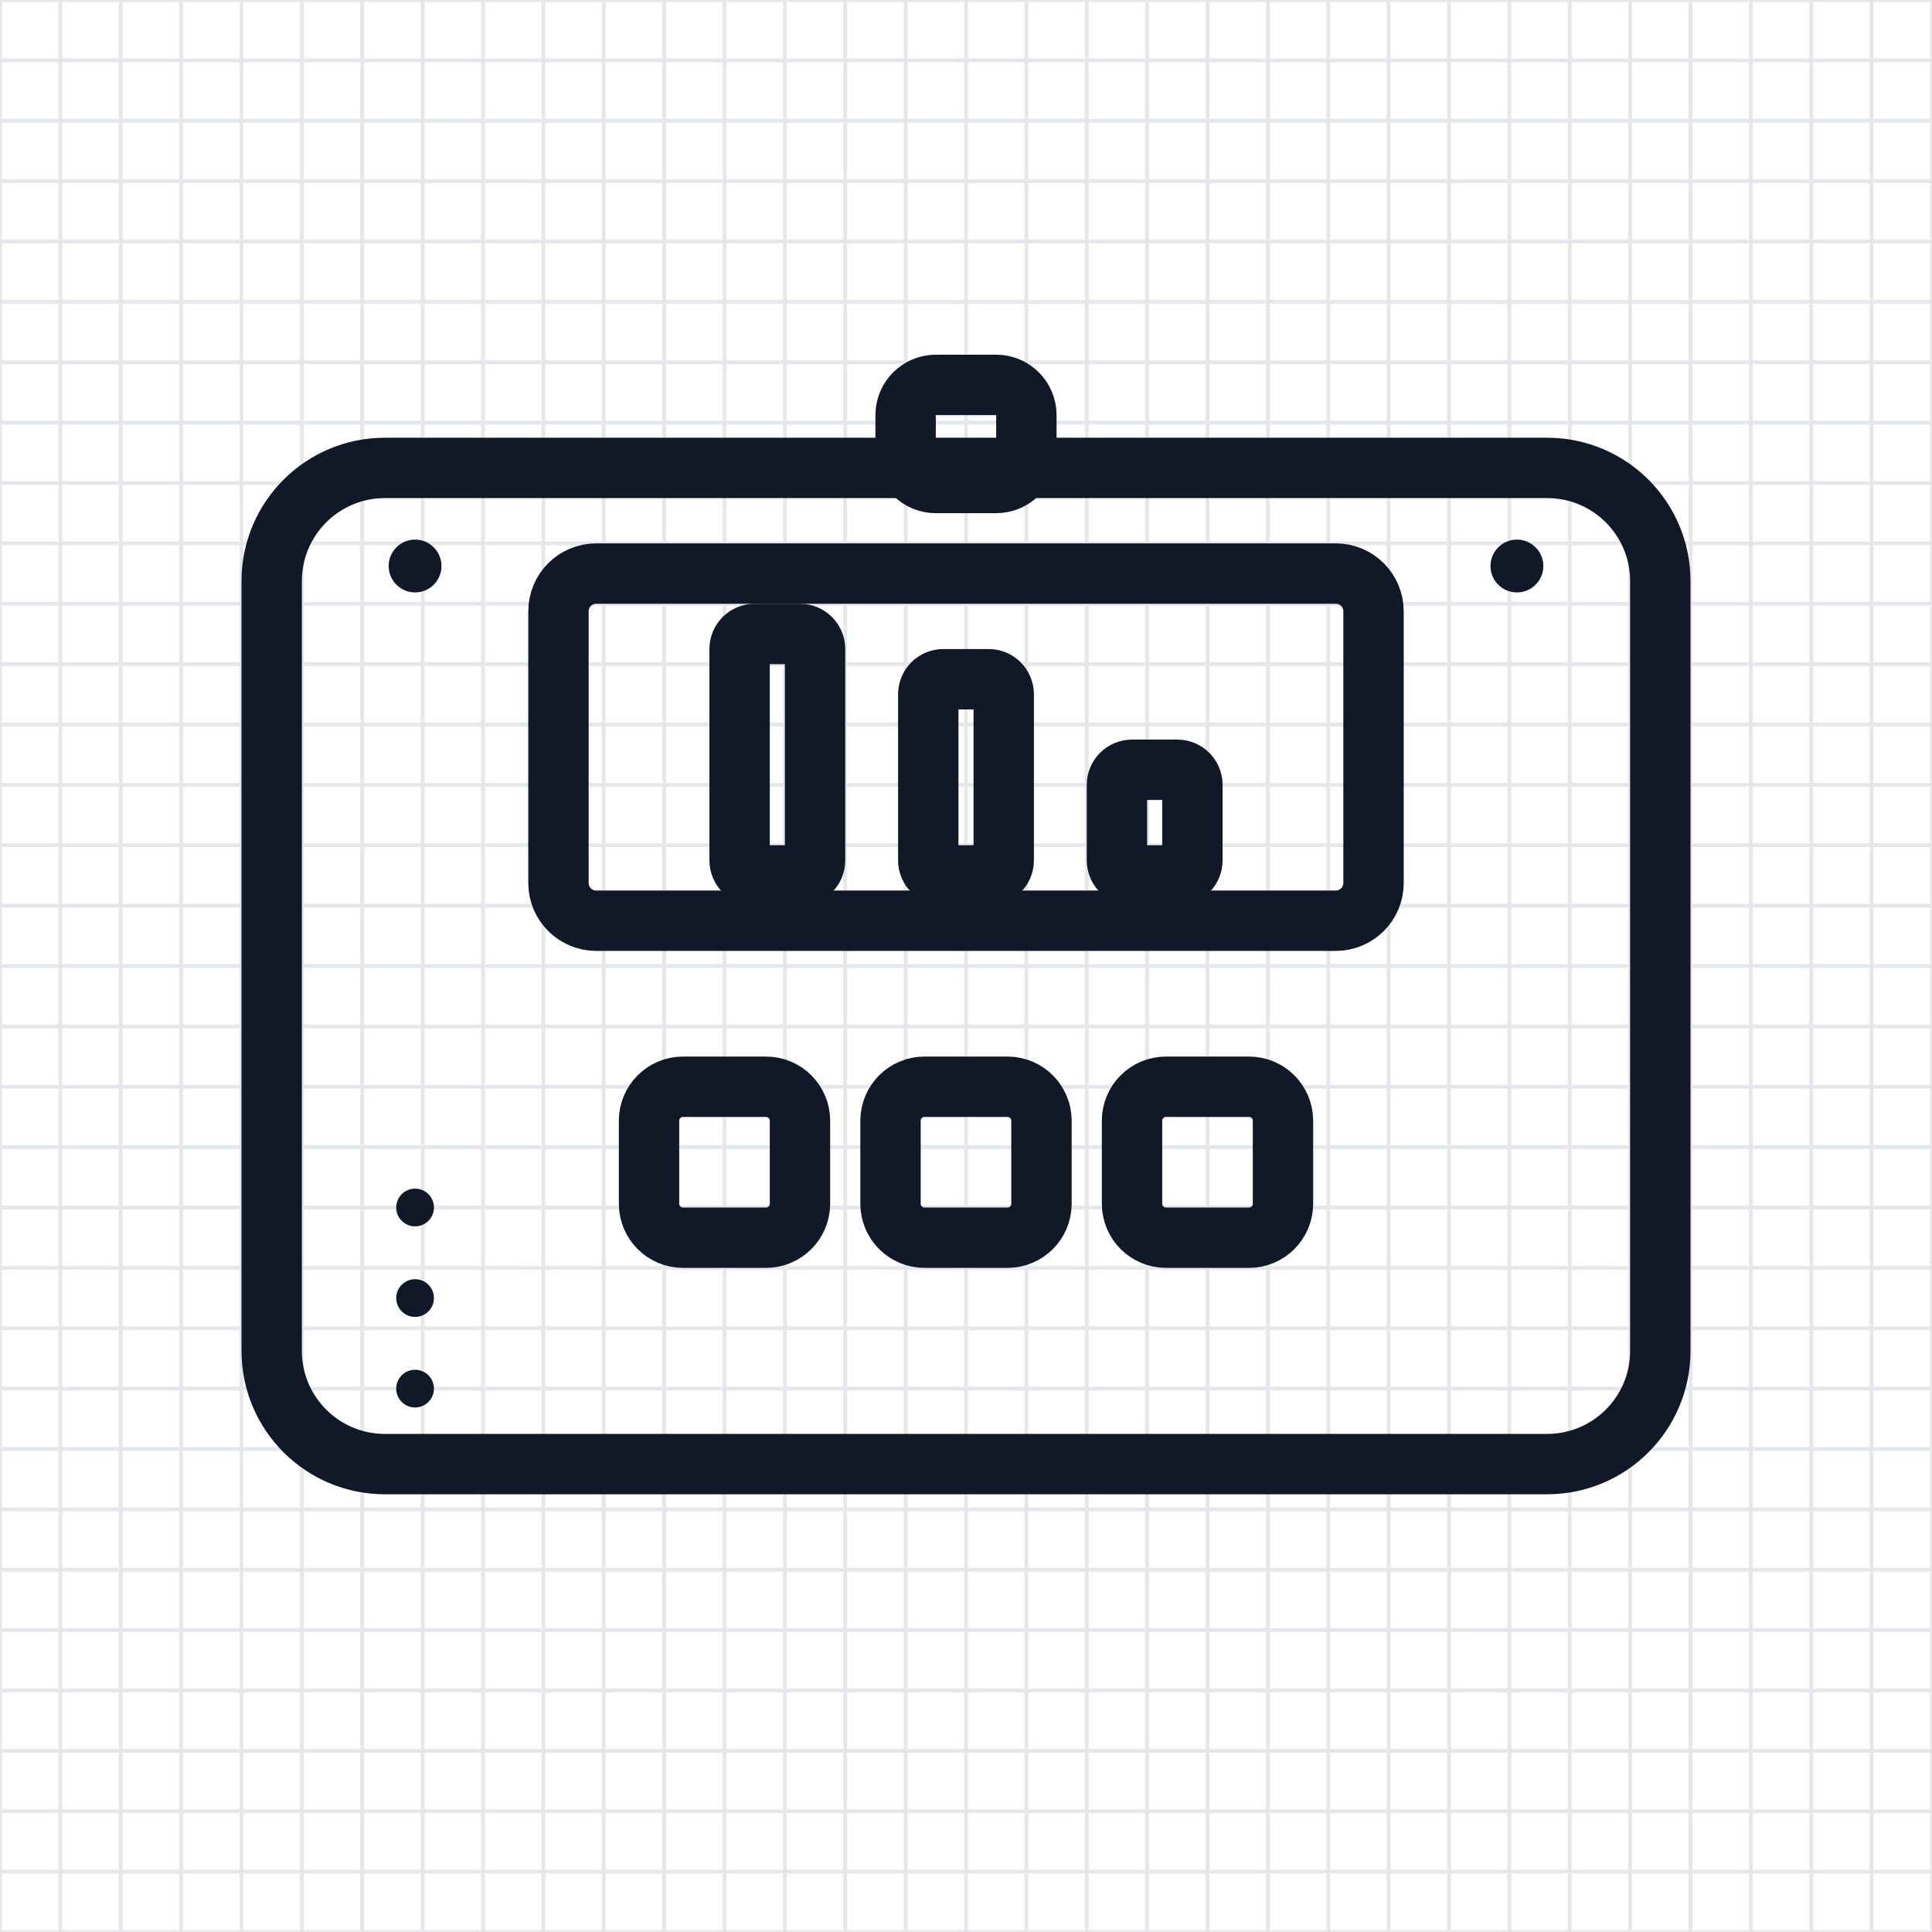
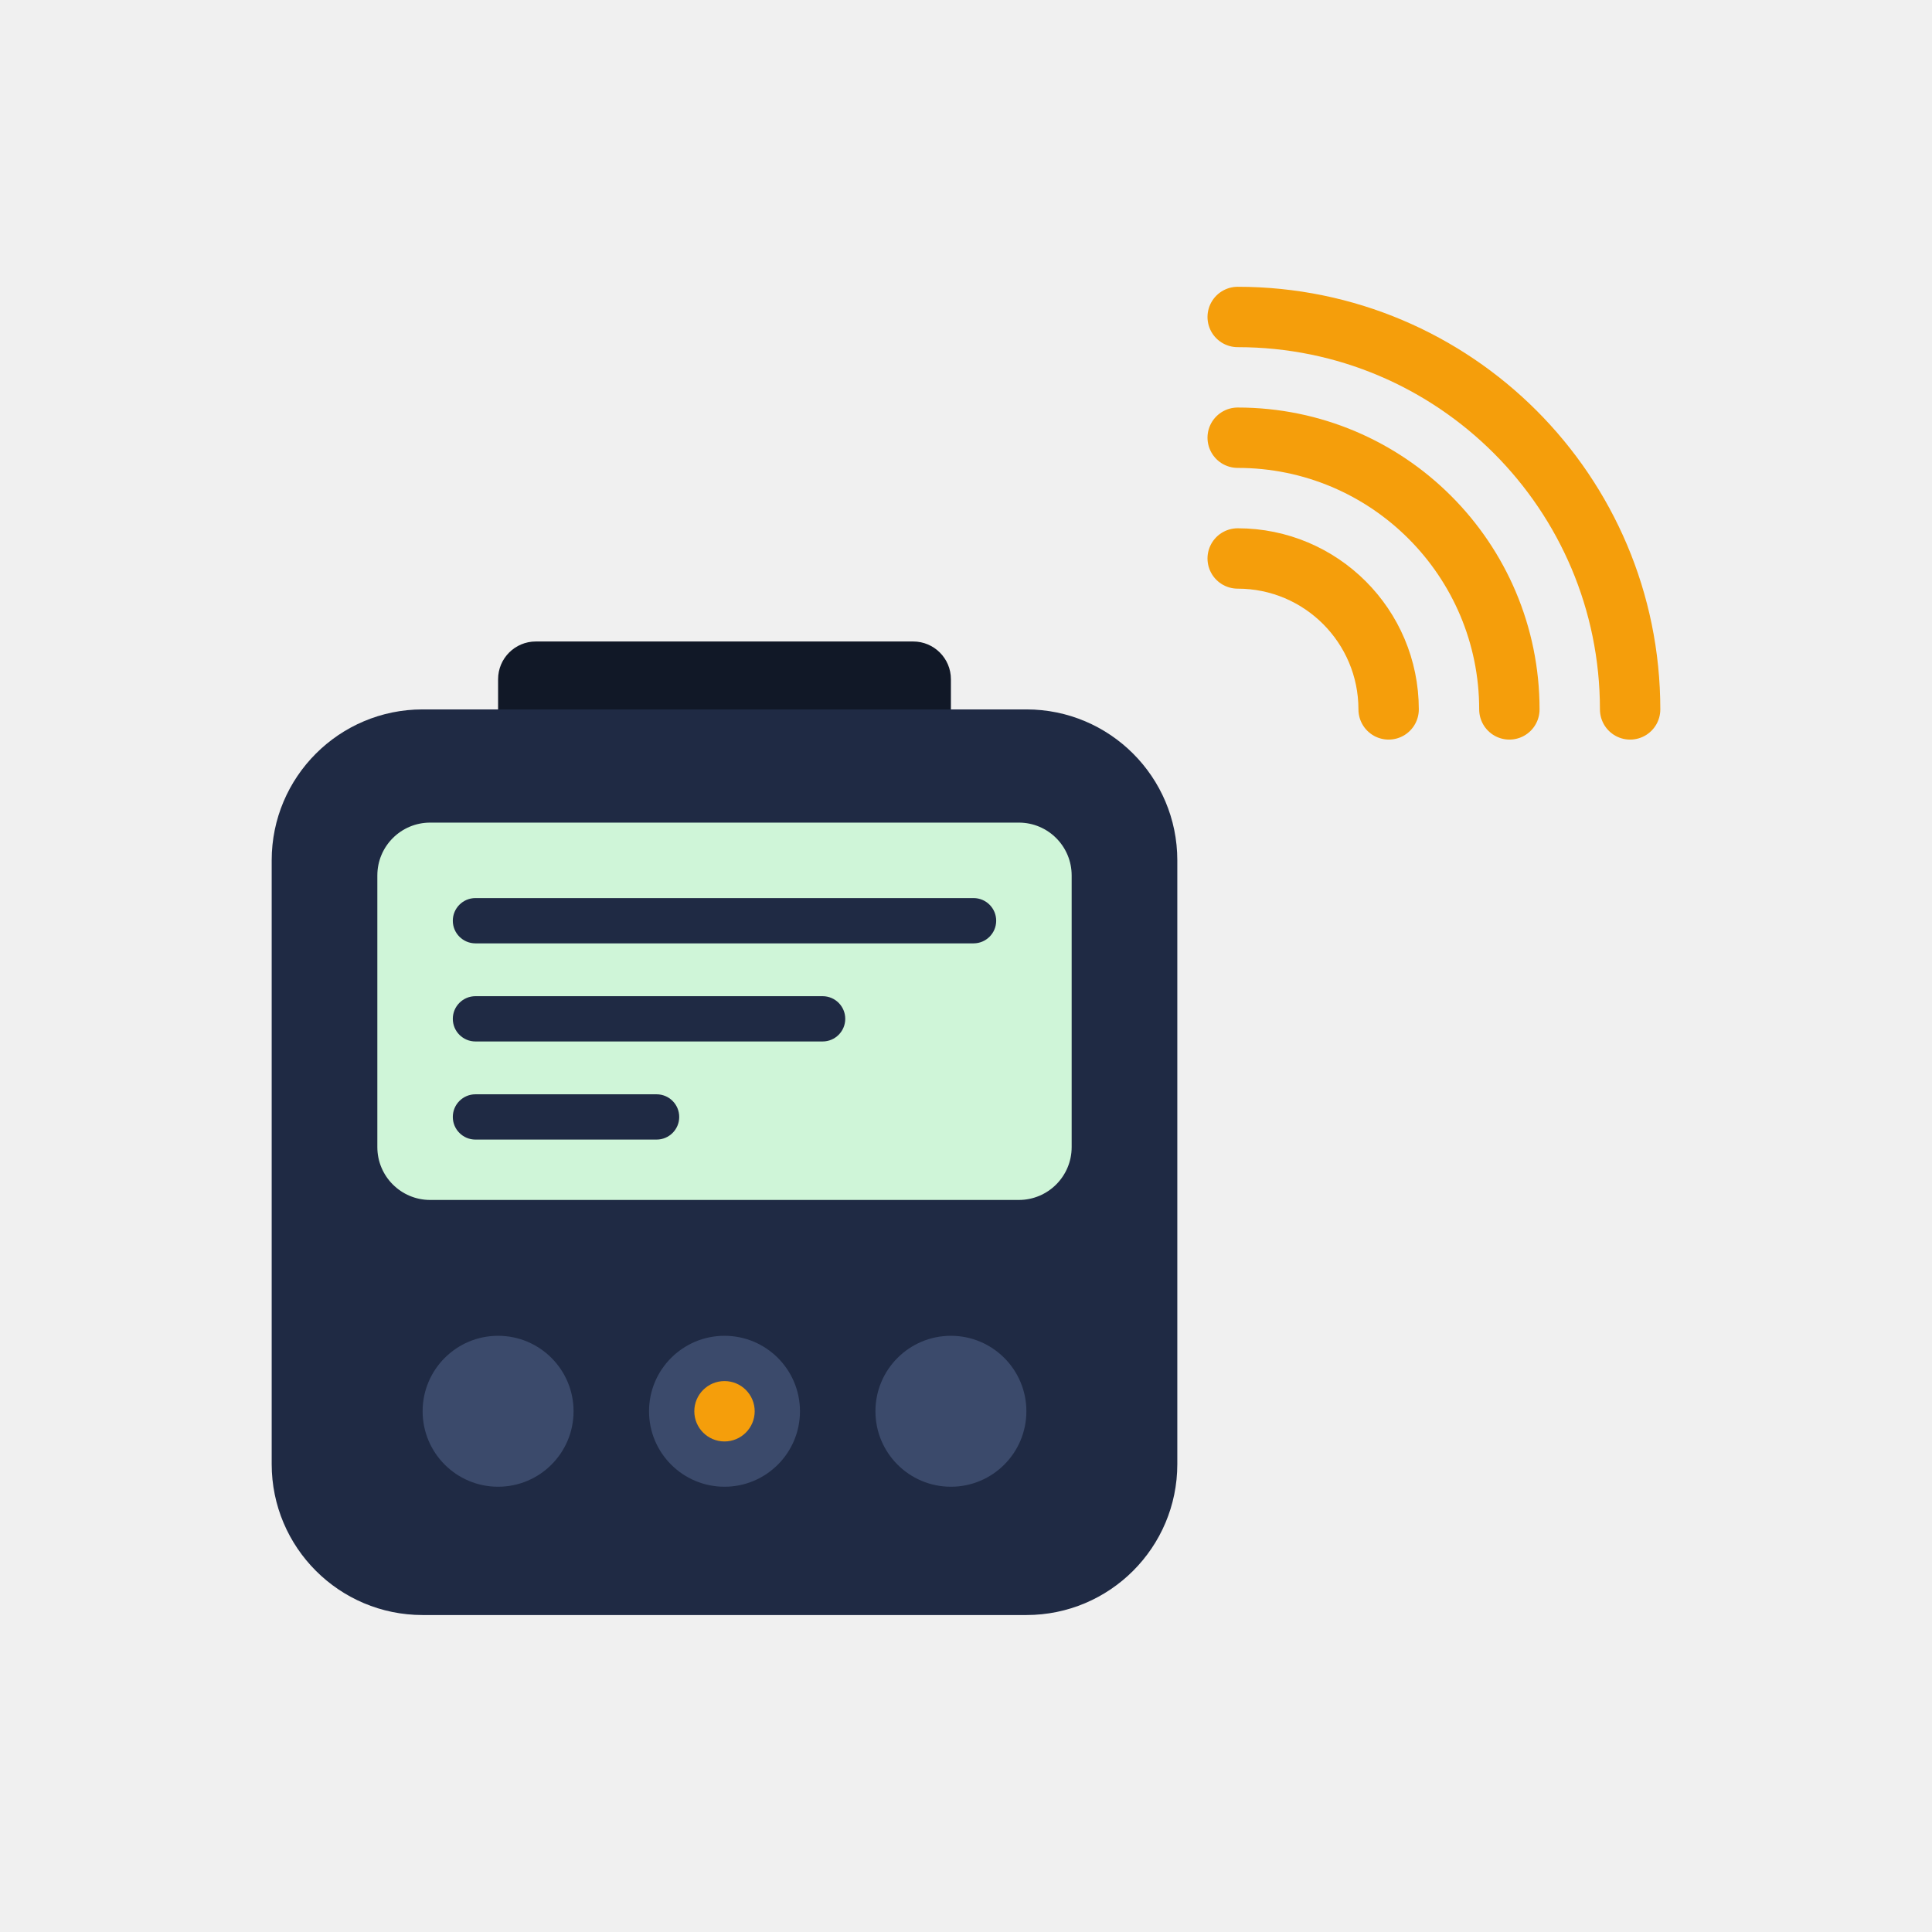
- <svg xmlns="http://www.w3.org/2000/svg" viewBox="0 0 512 512" width="512" height="512">
-   <rect width="512" height="512" fill="#ffffff" />
-   <g stroke="#e5e7eb" stroke-width="1">
-     <line x1="0" y1="0" x2="0" y2="512" />
-     <line x1="16" y1="0" x2="16" y2="512" />
-     <line x1="32" y1="0" x2="32" y2="512" />
-     <line x1="48" y1="0" x2="48" y2="512" />
-     <line x1="64" y1="0" x2="64" y2="512" />
-     <line x1="80" y1="0" x2="80" y2="512" />
-     <line x1="96" y1="0" x2="96" y2="512" />
-     <line x1="112" y1="0" x2="112" y2="512" />
-     <line x1="128" y1="0" x2="128" y2="512" />
-     <line x1="144" y1="0" x2="144" y2="512" />
-     <line x1="160" y1="0" x2="160" y2="512" />
-     <line x1="176" y1="0" x2="176" y2="512" />
-     <line x1="192" y1="0" x2="192" y2="512" />
-     <line x1="208" y1="0" x2="208" y2="512" />
-     <line x1="224" y1="0" x2="224" y2="512" />
-     <line x1="240" y1="0" x2="240" y2="512" />
-     <line x1="256" y1="0" x2="256" y2="512" />
-     <line x1="272" y1="0" x2="272" y2="512" />
-     <line x1="288" y1="0" x2="288" y2="512" />
-     <line x1="304" y1="0" x2="304" y2="512" />
-     <line x1="320" y1="0" x2="320" y2="512" />
-     <line x1="336" y1="0" x2="336" y2="512" />
-     <line x1="352" y1="0" x2="352" y2="512" />
-     <line x1="368" y1="0" x2="368" y2="512" />
-     <line x1="384" y1="0" x2="384" y2="512" />
-     <line x1="400" y1="0" x2="400" y2="512" />
-     <line x1="416" y1="0" x2="416" y2="512" />
-     <line x1="432" y1="0" x2="432" y2="512" />
-     <line x1="448" y1="0" x2="448" y2="512" />
-     <line x1="464" y1="0" x2="464" y2="512" />
-     <line x1="480" y1="0" x2="480" y2="512" />
-     <line x1="496" y1="0" x2="496" y2="512" />
-     <line x1="512" y1="0" x2="512" y2="512" />
-     <line x1="0" y1="0" x2="512" y2="0" />
-     <line x1="0" y1="16" x2="512" y2="16" />
-     <line x1="0" y1="32" x2="512" y2="32" />
-     <line x1="0" y1="48" x2="512" y2="48" />
-     <line x1="0" y1="64" x2="512" y2="64" />
-     <line x1="0" y1="80" x2="512" y2="80" />
-     <line x1="0" y1="96" x2="512" y2="96" />
-     <line x1="0" y1="112" x2="512" y2="112" />
-     <line x1="0" y1="128" x2="512" y2="128" />
-     <line x1="0" y1="144" x2="512" y2="144" />
-     <line x1="0" y1="160" x2="512" y2="160" />
-     <line x1="0" y1="176" x2="512" y2="176" />
-     <line x1="0" y1="192" x2="512" y2="192" />
-     <line x1="0" y1="208" x2="512" y2="208" />
-     <line x1="0" y1="224" x2="512" y2="224" />
-     <line x1="0" y1="240" x2="512" y2="240" />
-     <line x1="0" y1="256" x2="512" y2="256" />
-     <line x1="0" y1="272" x2="512" y2="272" />
-     <line x1="0" y1="288" x2="512" y2="288" />
-     <line x1="0" y1="304" x2="512" y2="304" />
-     <line x1="0" y1="320" x2="512" y2="320" />
-     <line x1="0" y1="336" x2="512" y2="336" />
-     <line x1="0" y1="352" x2="512" y2="352" />
-     <line x1="0" y1="368" x2="512" y2="368" />
-     <line x1="0" y1="384" x2="512" y2="384" />
-     <line x1="0" y1="400" x2="512" y2="400" />
-     <line x1="0" y1="416" x2="512" y2="416" />
-     <line x1="0" y1="432" x2="512" y2="432" />
-     <line x1="0" y1="448" x2="512" y2="448" />
-     <line x1="0" y1="464" x2="512" y2="464" />
-     <line x1="0" y1="480" x2="512" y2="480" />
-     <line x1="0" y1="496" x2="512" y2="496" />
-     <line x1="0" y1="512" x2="512" y2="512" />
-   </g>
-   <g fill="none" stroke="#111827" stroke-width="16" stroke-linecap="round" stroke-linejoin="round">
-     <rect x="240" y="102" width="32" height="26" rx="8" />
-     <rect x="72" y="124" width="368" height="264" rx="30" />
-     <rect x="148" y="152" width="216" height="92" rx="10" />
-     <rect x="196" y="168" width="20" height="64" rx="4" />
-     <rect x="246" y="180" width="20" height="52" rx="4" />
-     <rect x="296" y="204" width="20" height="28" rx="4" />
-     <rect x="172" y="288" width="40" height="40" rx="9" />
-     <rect x="236" y="288" width="40" height="40" rx="9" />
-     <rect x="300" y="288" width="40" height="40" rx="9" />
-     <circle cx="110" cy="150" r="7" fill="#111827" stroke="none" />
-     <circle cx="402" cy="150" r="7" fill="#111827" stroke="none" />
-     <circle cx="110" cy="320" r="5" fill="#111827" stroke="none" />
-     <circle cx="110" cy="344" r="5" fill="#111827" stroke="none" />
-     <circle cx="110" cy="368" r="5" fill="#111827" stroke="none" />
+ <svg xmlns="http://www.w3.org/2000/svg" viewBox="0 0 512 512" width="512" height="512" role="img" aria-label="Pager logo">
+   <g transform="translate(-24 38)">
+     <g fill="none" stroke="#F59E0B" stroke-width="16" stroke-linecap="round">
+       <path d="M352 110 A40 40 0 0 1 392 150" />
+       <path d="M352 78 A72 72 0 0 1 424 150" />
+       <path d="M352 46 A104 104 0 0 1 456 150" />
+     </g>
+     <rect x="156" y="132" width="120" height="30" rx="10" fill="#111827" />
+     <rect x="96" y="150" width="240" height="240" rx="40" fill="#1F2A44" />
+     <rect x="124" y="180" width="184" height="100" rx="14" fill="#CFF5D8" />
+     <g fill="#1F2A44">
+       <rect x="144" y="200" width="144" height="12" rx="6" />
+       <rect x="144" y="226" width="104" height="12" rx="6" />
+       <rect x="144" y="252" width="60" height="12" rx="6" />
+     </g>
+     <g fill="#3B4A6B">
+       <circle cx="156" cy="336" r="20" />
+       <circle cx="216" cy="336" r="20" />
+       <circle cx="276" cy="336" r="20" />
+     </g>
+     <circle cx="216" cy="336" r="8" fill="#F59E0B" />
  </g>
</svg>
